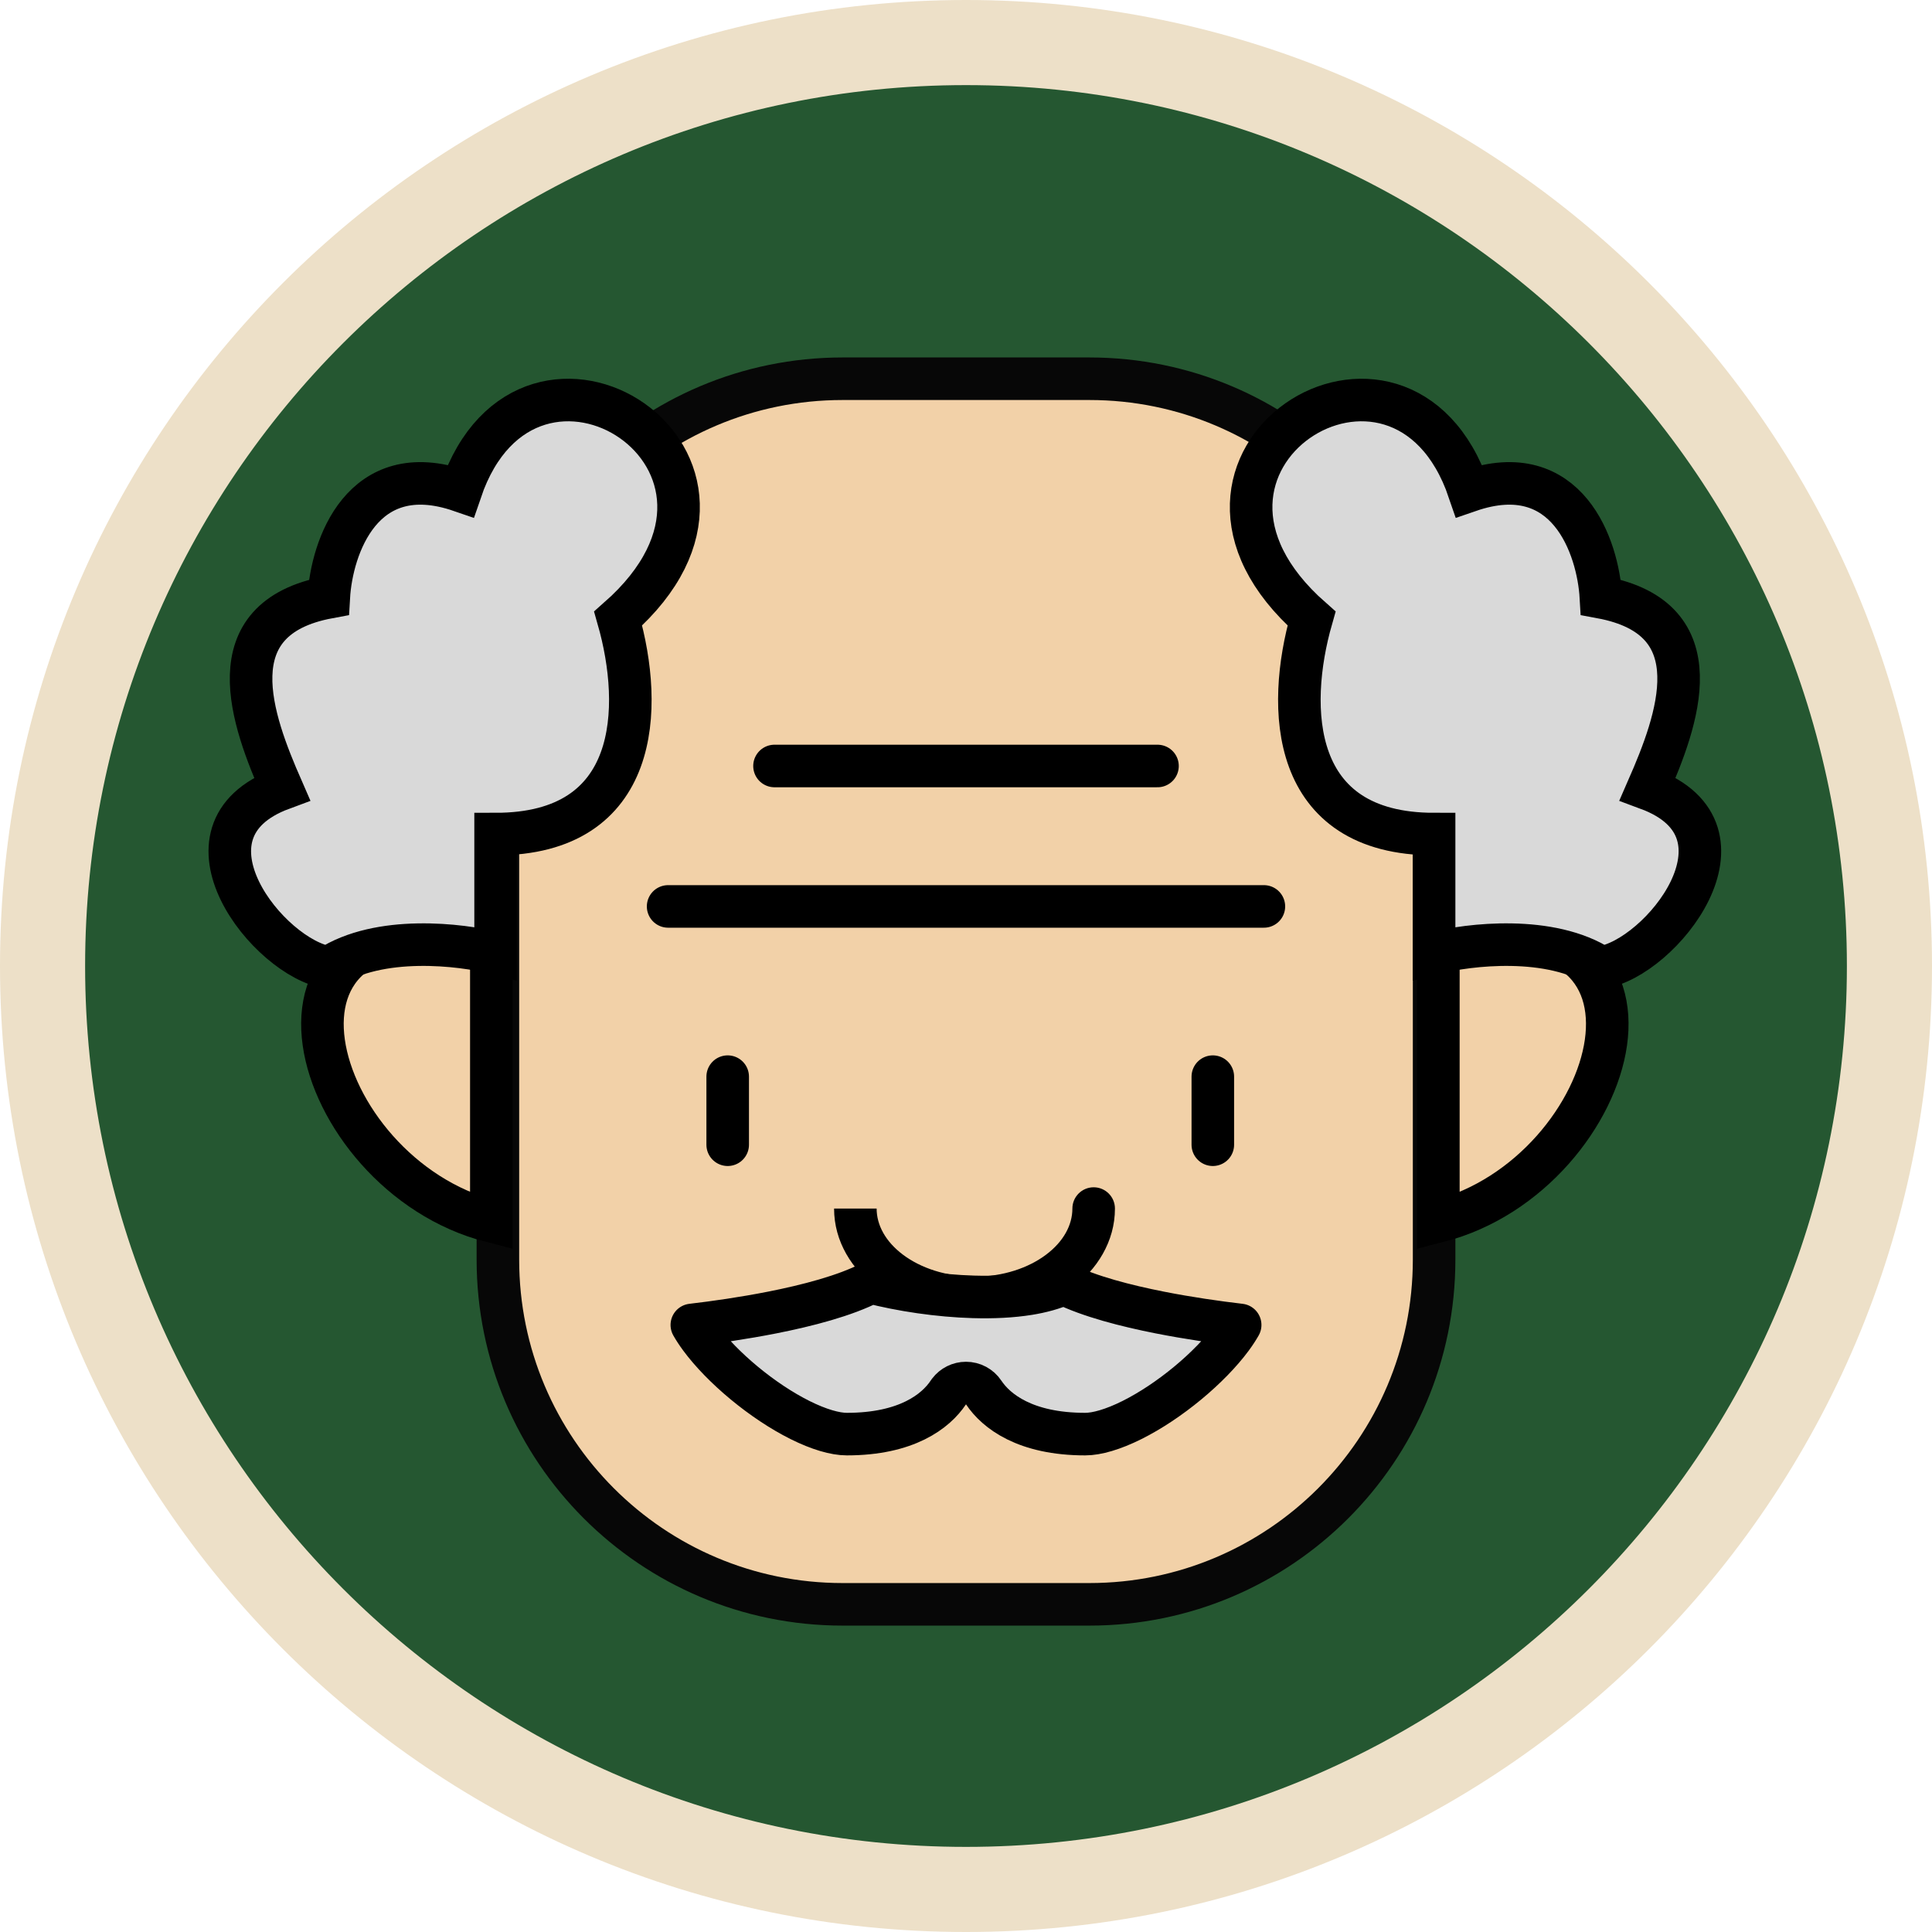
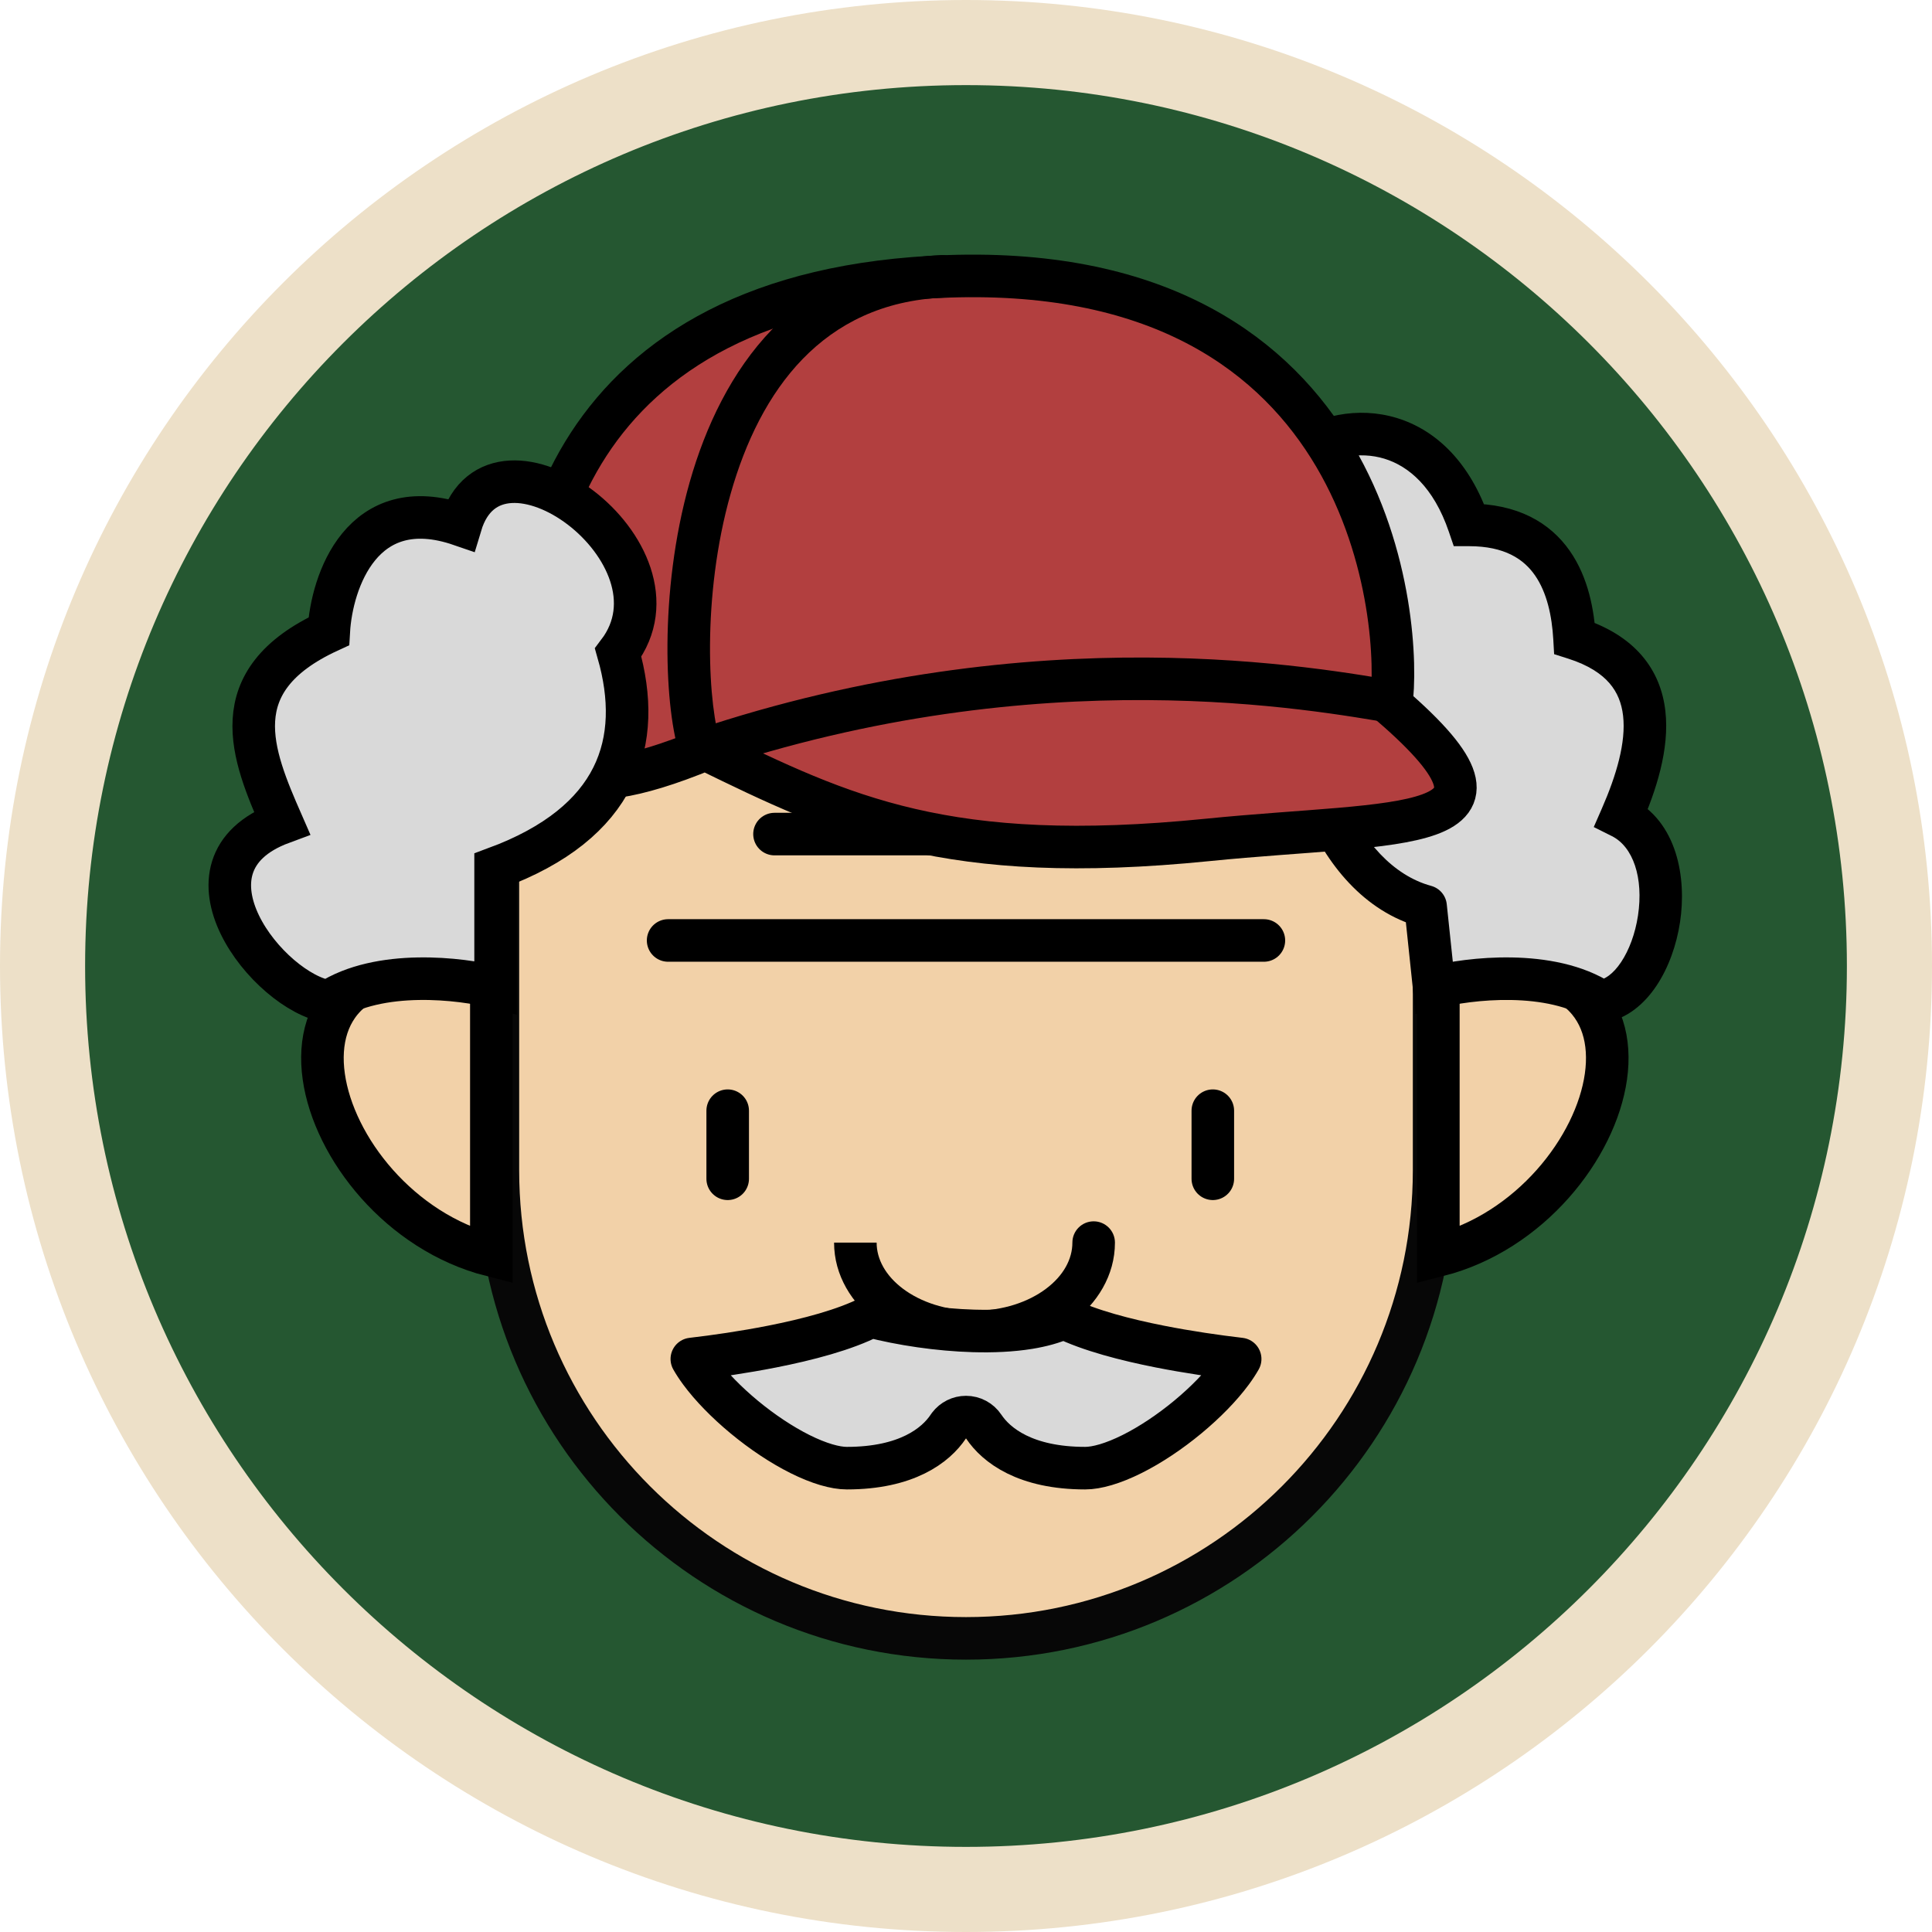
<svg xmlns="http://www.w3.org/2000/svg" width="227" height="227" viewBox="0 0 227 227" fill="none">
  <circle cx="113.5" cy="113.5" r="108.5" fill="#255731" stroke="#EDE0C8" stroke-width="10" />
-   <rect x="58.5" y="44.5" width="110" height="144" rx="40.5" fill="#F2D1A8" stroke="#070707" stroke-width="5" />
-   <line x1="85.5" y1="126.5" x2="85.5" y2="134.5" stroke="black" stroke-width="5" stroke-linecap="round" />
-   <line x1="142.5" y1="126.5" x2="142.5" y2="134.5" stroke="black" stroke-width="5" stroke-linecap="round" />
-   <path d="M131 142C131 140.619 129.881 139.5 128.5 139.5C127.119 139.5 126 140.619 126 142H128.5H131ZM128.5 142H126C126 143.936 124.959 145.88 122.899 147.425C120.839 148.97 117.877 150 114.5 150V152.5V155C118.855 155 122.893 153.679 125.899 151.425C128.907 149.169 131 145.863 131 142H128.5ZM114.5 152.5V150C111.123 150 108.161 148.97 106.101 147.425C104.041 145.88 103 143.936 103 142H100.5H98C98 145.863 100.093 149.169 103.101 151.425C106.107 153.679 110.145 155 114.5 155V152.5Z" fill="black" />
-   <path d="M102.326 150.677C105.873 151.593 110.249 152.255 114.365 152.374C116.628 152.44 118.873 152.344 120.895 152.015C122.324 151.781 123.739 151.414 124.997 150.843C128.029 152.332 132.281 153.425 136.278 154.215C139.607 154.872 142.97 155.356 145.713 155.675C145.457 156.127 145.13 156.636 144.717 157.196C143.453 158.909 141.641 160.771 139.555 162.499C137.472 164.224 135.184 165.756 133.004 166.845C130.778 167.956 128.874 168.5 127.5 168.5C120.473 168.5 117.048 165.815 115.58 163.613C115.116 162.918 114.336 162.5 113.5 162.5C112.716 162.5 111.982 162.867 111.511 163.486L111.42 163.613C109.952 165.815 106.527 168.5 99.5 168.5C98.126 168.5 96.222 167.956 93.996 166.845C91.816 165.756 89.528 164.224 87.445 162.499C85.359 160.771 83.547 158.909 82.283 157.196C81.87 156.636 81.542 156.127 81.286 155.675C84.029 155.356 87.392 154.872 90.722 154.215C94.864 153.397 99.278 152.25 102.326 150.677Z" fill="#D9D9D9" stroke="black" stroke-width="5" stroke-linejoin="round" />
-   <path d="M169 110.5C200 104 190.5 138 169 143.5V110.5Z" fill="#F2D1A8" stroke="black" stroke-width="5" />
-   <path d="M154.099 72.673C151.099 83.173 151.5 98 168.5 98V112C172.566 110.949 182.179 109.812 188.099 113.673C195.099 112.673 207.099 97.673 193.599 92.673C197.099 84.673 201.599 72.673 188.099 70.173C187.766 64.34 184.199 53.673 172.599 57.673C164.599 34.173 133.099 54.173 154.099 72.673Z" fill="#D9D9D9" stroke="black" stroke-width="5" />
-   <path d="M57.73 110.5C26.73 104 36.23 138 57.73 143.5V110.5Z" fill="#F2D1A8" stroke="black" stroke-width="5" />
-   <path d="M72.63 72.673C75.63 83.173 75.23 98 58.23 98V112C54.163 110.949 44.551 109.812 38.63 113.673C31.63 112.673 19.63 97.673 33.13 92.673C29.63 84.673 25.13 72.673 38.63 70.173C38.964 64.34 42.53 53.673 54.13 57.673C62.13 34.173 93.63 54.173 72.63 72.673Z" fill="#D9D9D9" stroke="black" stroke-width="5" />
-   <path d="M78.5 106.5H148.5" stroke="black" stroke-width="5" stroke-linecap="round" />
-   <path d="M91 90H136" stroke="black" stroke-width="5" stroke-linecap="round" />
+   <rect x="58.5" y="48.5" width="110" height="144" rx="55" fill="#F2D1A8" stroke="#070707" stroke-width="5" />
+   <line x1="85.5" y1="130.5" x2="85.5" y2="138.5" stroke="black" stroke-width="5" stroke-linecap="round" />
+   <line x1="142.5" y1="130.5" x2="142.5" y2="138.5" stroke="black" stroke-width="5" stroke-linecap="round" />
+   <path d="M131 146C131 144.619 129.881 143.5 128.5 143.5C127.119 143.5 126 144.619 126 146H128.5H131ZM128.5 146H126C126 147.936 124.959 149.88 122.899 151.425C120.839 152.97 117.877 154 114.5 154V156.5V159C118.855 159 122.893 157.679 125.899 155.425C128.907 153.169 131 149.863 131 146H128.5ZM114.5 156.5V154C111.123 154 108.161 152.97 106.101 151.425C104.041 149.88 103 147.936 103 146H100.5H98C98 149.863 100.093 153.169 103.101 155.425C106.107 157.679 110.145 159 114.5 159V156.5Z" fill="black" />
+   <path d="M102.326 154.677C105.873 155.593 110.249 156.255 114.365 156.374C116.628 156.44 118.873 156.344 120.895 156.015C122.324 155.781 123.739 155.414 124.997 154.843C128.029 156.332 132.281 157.425 136.278 158.215C139.607 158.872 142.97 159.356 145.713 159.675C145.457 160.127 145.13 160.636 144.717 161.196C143.453 162.909 141.641 164.771 139.555 166.499C137.472 168.224 135.184 169.756 133.004 170.845C130.778 171.956 128.874 172.5 127.5 172.5C120.473 172.5 117.048 169.815 115.58 167.613C115.116 166.918 114.336 166.5 113.5 166.5C112.716 166.5 111.982 166.867 111.511 167.486L111.42 167.613C109.952 169.815 106.527 172.5 99.5 172.5C98.126 172.5 96.222 171.956 93.996 170.845C91.816 169.756 89.528 168.224 87.445 166.499C85.359 164.771 83.547 162.909 82.283 161.196C81.87 160.636 81.542 160.127 81.286 159.675C84.029 159.356 87.392 158.872 90.722 158.215C94.864 157.397 99.278 156.25 102.326 154.677Z" fill="#D9D9D9" stroke="black" stroke-width="5" stroke-linejoin="round" />
+   <path d="M169 114.5C200 108 190.5 142 169 147.5V114.5Z" fill="#F2D1A8" stroke="black" stroke-width="5" />
+   <path d="M154.099 76.673C151.099 87.173 156.5 103.5 167.5 106.5L168.5 116C172.566 114.949 182.179 113.812 188.099 117.673C195.099 116.673 198.5 100 190.5 96C194 88 196 78.5 185 75C184.667 69.167 182.5 61.673 172.599 61.673C164.599 38.173 133.099 58.173 154.099 76.673Z" fill="#D9D9D9" />
+   <path d="M167.5 106.5L169.986 106.238C169.878 105.213 169.152 104.359 168.158 104.088L167.5 106.5ZM154.099 76.673L156.503 77.36L156.937 75.841L155.752 74.797L154.099 76.673ZM172.599 61.673L170.233 62.479L170.81 64.173H172.599V61.673ZM185 75L182.504 75.143L182.602 76.861L184.242 77.382L185 75ZM190.5 96L188.21 94.998L187.258 97.174L189.382 98.236L190.5 96ZM188.099 117.673L186.734 119.767L187.522 120.281L188.453 120.148L188.099 117.673ZM168.5 116L166.014 116.262L166.317 119.146L169.126 118.42L168.5 116ZM167.5 106.5L168.158 104.088C163.693 102.87 160.054 98.83 157.865 93.456C155.685 88.105 155.184 81.977 156.503 77.36L154.099 76.673L151.696 75.986C150.015 81.87 150.714 89.155 153.234 95.342C155.746 101.507 160.307 107.13 166.842 108.912L167.5 106.5ZM154.099 76.673L155.752 74.797C150.904 70.527 149.408 66.475 149.504 63.296C149.602 60.08 151.338 57.27 153.908 55.471C156.489 53.664 159.732 53.005 162.653 53.893C165.492 54.757 168.441 57.214 170.233 62.479L172.599 61.673L174.966 60.867C172.758 54.382 168.769 50.527 164.108 49.109C159.529 47.717 154.71 48.807 151.041 51.375C147.36 53.951 144.659 58.141 144.507 63.144C144.353 68.183 146.794 73.57 152.447 78.549L154.099 76.673ZM172.599 61.673V64.173C176.81 64.173 179.028 65.708 180.339 67.582C181.766 69.622 182.347 72.4 182.504 75.143L185 75L187.496 74.857C187.319 71.767 186.651 67.881 184.436 64.716C182.105 61.385 178.29 59.173 172.599 59.173V61.673ZM185 75L184.242 77.382C186.66 78.152 188.165 79.186 189.102 80.269C190.028 81.34 190.533 82.611 190.704 84.097C191.061 87.211 189.93 91.064 188.21 94.998L190.5 96L192.79 97.002C194.569 92.936 196.189 88.039 195.671 83.528C195.404 81.201 194.565 78.942 192.883 76.997C191.21 75.064 188.84 73.598 185.758 72.618L185 75ZM190.5 96L189.382 98.236C191.879 99.485 193.128 103.126 192.453 107.588C192.135 109.689 191.413 111.63 190.473 113.04C189.512 114.481 188.528 115.087 187.746 115.198L188.099 117.673L188.453 120.148C191.171 119.76 193.237 117.907 194.632 115.815C196.048 113.692 196.989 111.028 197.397 108.336C198.172 103.211 197.121 96.515 191.618 93.764L190.5 96ZM167.5 106.5L165.014 106.762L166.014 116.262L168.5 116L170.986 115.738L169.986 106.238L167.5 106.5ZM168.5 116L169.126 118.42C170.96 117.946 174.153 117.431 177.558 117.494C181.007 117.557 184.342 118.207 186.734 119.767L188.099 117.673L189.465 115.579C185.936 113.278 181.505 112.566 177.65 112.495C173.752 112.423 170.107 113.002 167.874 113.58L168.5 116Z" fill="black" />
+   <path d="M57.73 114.5C26.73 108 36.23 142 57.73 147.5V114.5Z" fill="#F2D1A8" stroke="black" stroke-width="5" />
+   <path d="M78.5 110.5H148.5" stroke="black" stroke-width="5" stroke-linecap="round" />
+   <path d="M91 98H136" stroke="black" stroke-width="5" stroke-linecap="round" />
+   <path d="M105.349 33.255C81.034 37.991 77.693 71.772 82.148 88.347C117.229 75.403 145.442 80.296 163.632 82.664C165.674 55.039 145.128 25.508 105.349 33.255Z" fill="#B23F3F" />
+   <path d="M81.289 88.746C44.761 104.071 66.191 34.071 95.413 35.728C74.957 61.408 82.263 72.592 81.289 88.746Z" fill="#B23F3F" />
+   <path d="M140.414 99.101C110.802 101.752 98.985 92.888 86.159 89.574C101.745 75.989 144.604 79.772 164.086 83.361C175.481 93.302 174.02 96.093 140.414 99.101Z" fill="#B23F3F" />
+   <path d="M111.475 32.466C66.185 33.982 60.122 66.352 62.844 84.243C63.655 89.574 65.517 95.229 82.89 88.031C99.038 95.924 111.245 101.766 141.875 98.687C164.766 96.386 181.326 98.273 163.446 82.822C164.746 73.666 161.776 30.783 111.475 32.466Z" stroke="black" stroke-width="5" />
+   <path d="M110.845 34.964C112.224 34.902 113.292 33.733 113.23 32.354C113.168 30.974 111.999 29.907 110.62 29.969L110.732 32.466L110.845 34.964ZM82.333 88.189L79.976 89.02L80.795 91.344L83.13 90.558L82.333 88.189ZM110.732 32.466L110.62 29.969C93.275 30.75 84.747 43.591 81.042 56.625C79.182 63.168 78.466 69.934 78.424 75.668C78.382 81.33 78.998 86.248 79.976 89.02L82.333 88.189L84.691 87.357C83.999 85.394 83.384 81.156 83.424 75.704C83.463 70.325 84.139 64.018 85.852 57.992C89.293 45.888 96.635 35.603 110.845 34.964L110.732 32.466ZM82.333 88.189L83.13 90.558C122.419 77.349 154.462 83.484 163.681 85L164.086 82.533L164.492 80.066C155.149 78.53 122.061 72.194 81.537 85.819L82.333 88.189Z" fill="black" />
+   <path d="M72.63 76.673C75.63 87.173 72.63 96.673 58.23 102V116C54.163 114.949 44.551 113.812 38.63 117.673C31.63 116.673 19.63 101.673 33.13 96.673C29.63 88.673 26 80 38.63 74.173C38.964 68.34 42.53 57.673 54.13 61.673C58.23 48 81.5 65 72.63 76.673Z" fill="#D9D9D9" stroke="black" stroke-width="5" />
</svg>
